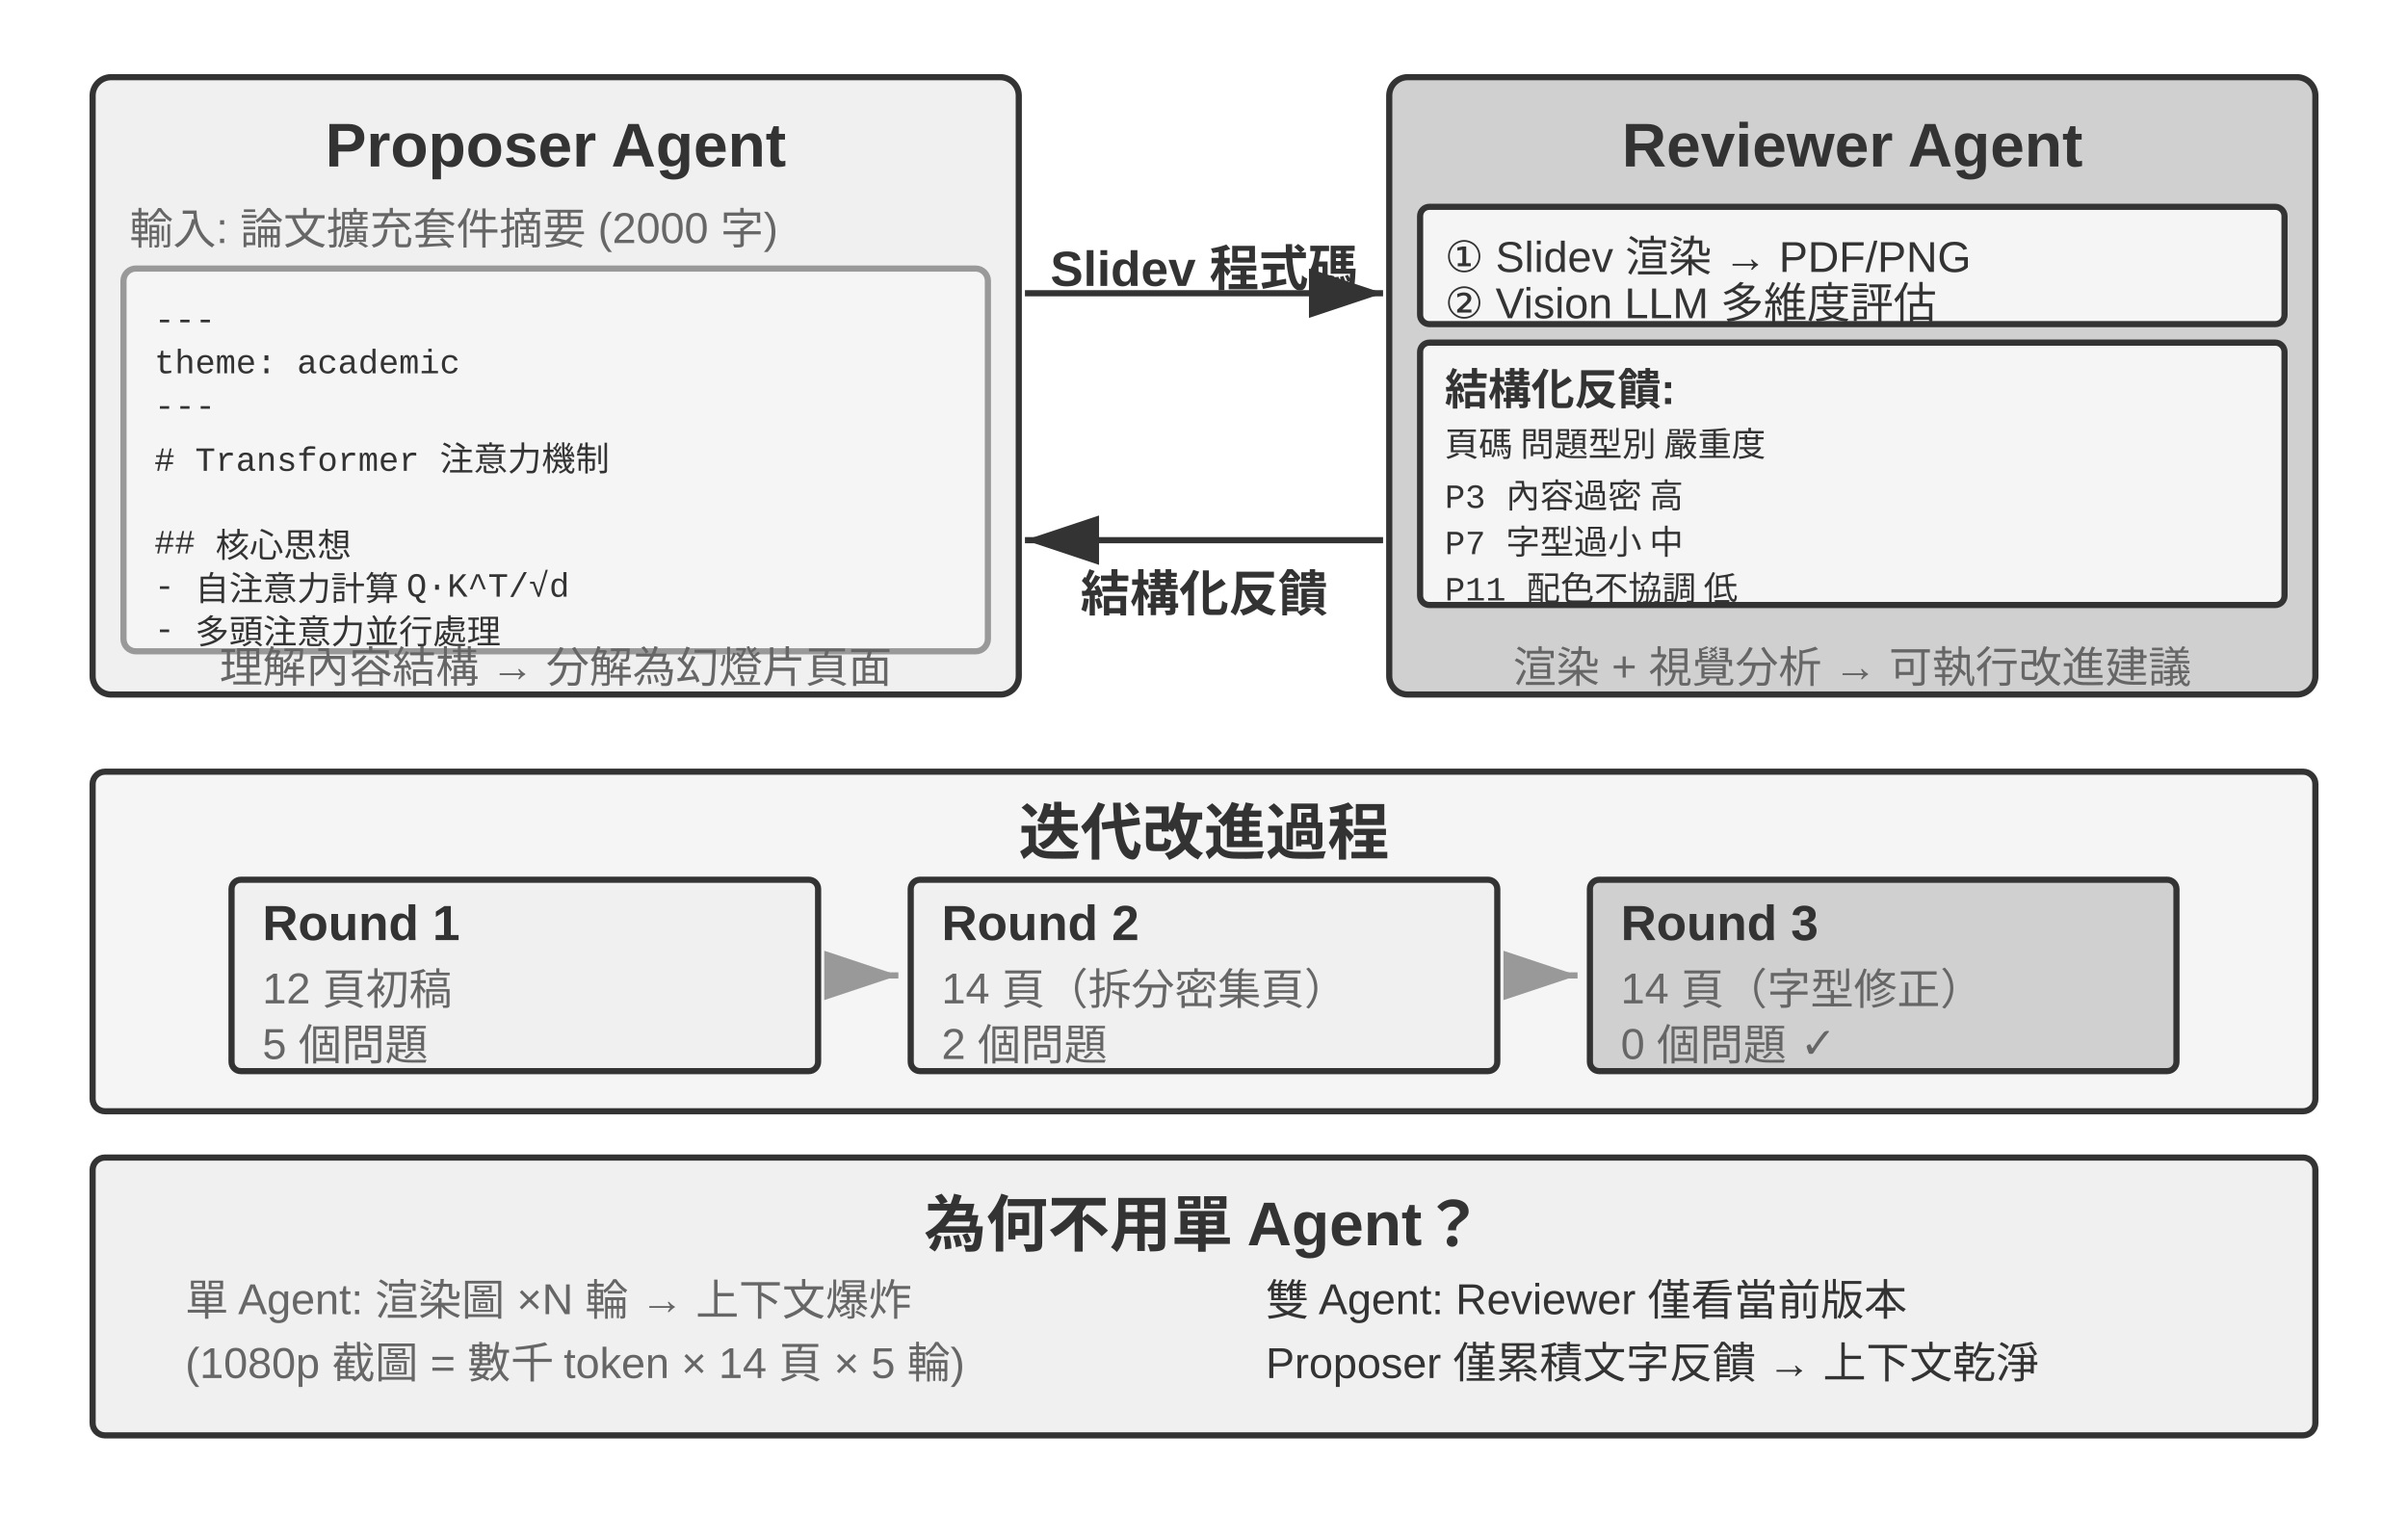
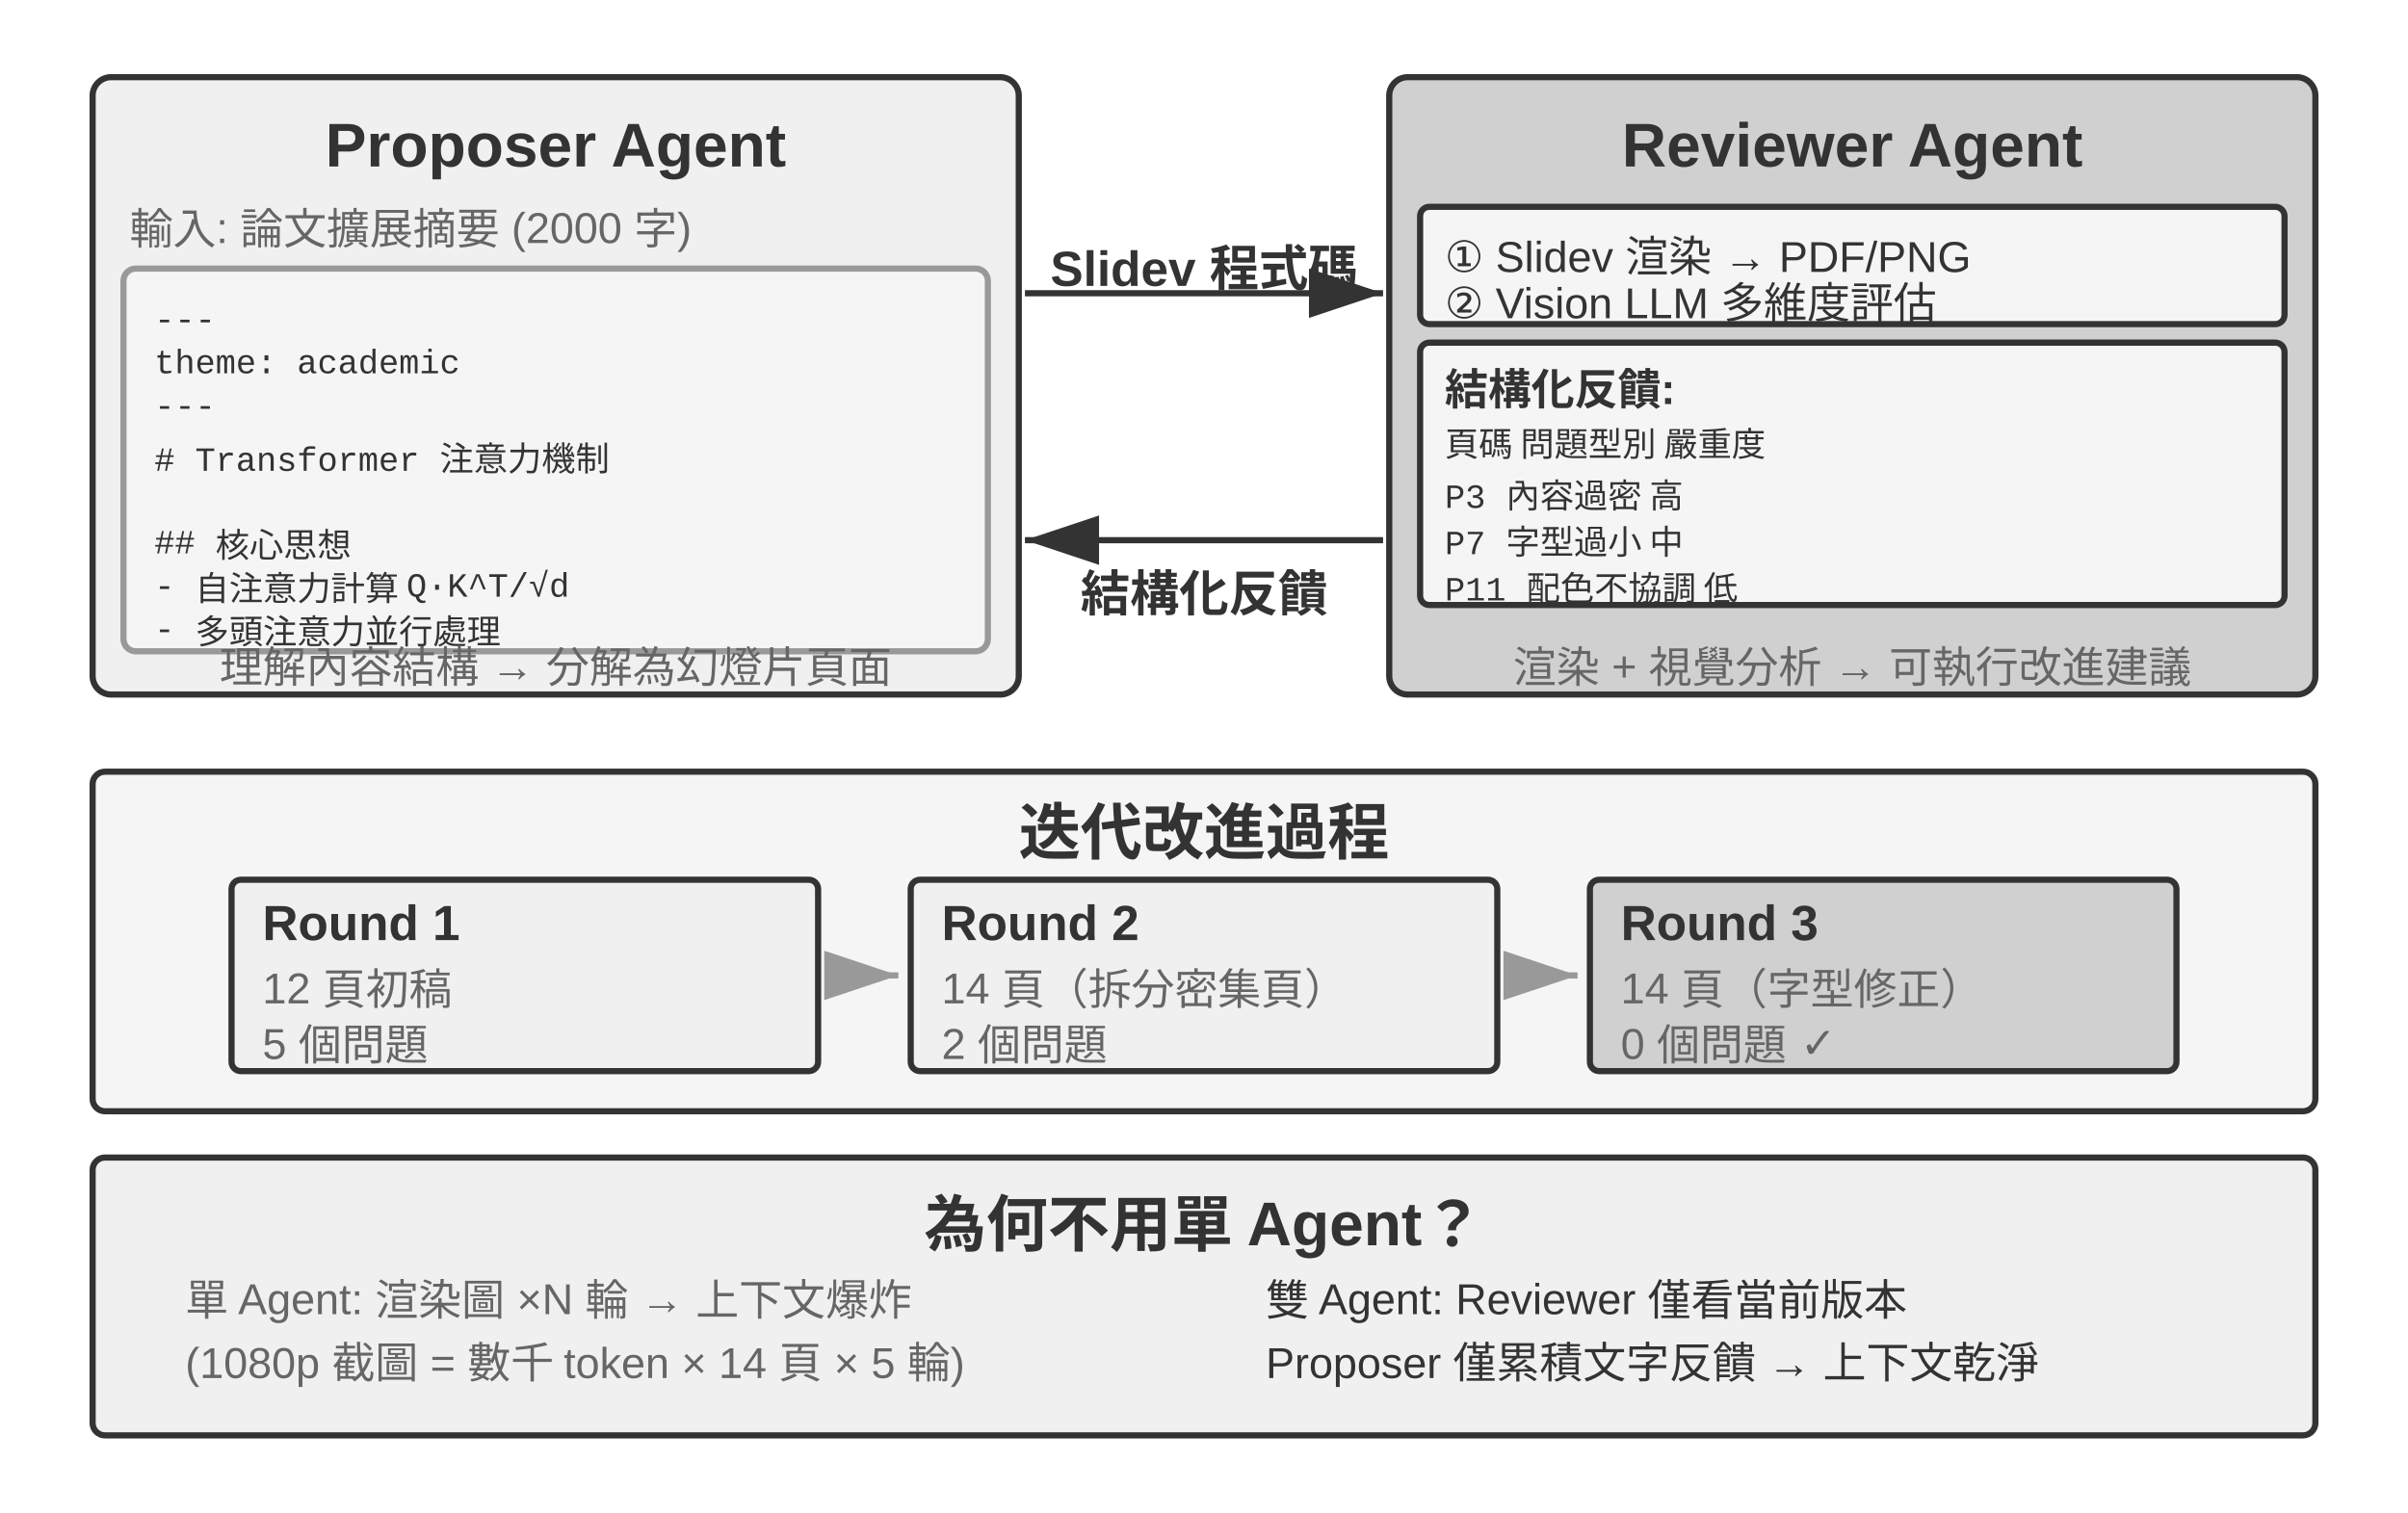
<svg xmlns="http://www.w3.org/2000/svg" viewBox="0 40 780 490" width="780" height="490" style="background:#ffffff">
  <defs>
    <marker id="ah" markerWidth="12" markerHeight="8" refX="12" refY="4" orient="auto">
      <polygon points="0 0, 12 4, 0 8" fill="#333333" />
    </marker>
    <marker id="ah-light" markerWidth="12" markerHeight="8" refX="12" refY="4" orient="auto">
      <polygon points="0 0, 12 4, 0 8" fill="#999999" />
    </marker>
  </defs>
  <rect x="30" y="65" width="300" height="200" rx="6" fill="#f0f0f0" stroke="#333333" stroke-width="2" />
  <text x="180" y="87" font-family="Arial, 'Helvetica Neue', Helvetica, 'PingFang SC', 'Microsoft YaHei', sans-serif" font-size="20" fill="#333333" text-anchor="middle" dominant-baseline="central" font-weight="bold">Proposer Agent</text>
-   <text x="42" y="113" font-family="Arial, 'Helvetica Neue', Helvetica, 'PingFang SC', 'Microsoft YaHei', sans-serif" font-size="14" fill="#666666" text-anchor="start" dominant-baseline="central" font-weight="normal">輸入: 論文擴充套件摘要 (2000 字)</text>
+   <text x="42" y="113" font-family="Arial, 'Helvetica Neue', Helvetica, 'PingFang SC', 'Microsoft YaHei', sans-serif" font-size="14" fill="#666666" text-anchor="start" dominant-baseline="central" font-weight="normal">輸入: 論文擴展摘要 (2000 字)</text>
  <rect x="40" y="127" width="280" height="124" rx="4" fill="#f5f5f5" stroke="#999999" stroke-width="2" />
  <text x="50" y="144.0" font-family="'Courier New', Courier, monospace" font-size="11" fill="#333333" text-anchor="start" dominant-baseline="central">---</text>
  <text x="50" y="158.0" font-family="'Courier New', Courier, monospace" font-size="11" fill="#333333" text-anchor="start" dominant-baseline="central">theme: academic</text>
  <text x="50" y="172.0" font-family="'Courier New', Courier, monospace" font-size="11" fill="#333333" text-anchor="start" dominant-baseline="central">---</text>
  <text x="50" y="186.0" font-family="'Courier New', Courier, monospace" font-size="11" fill="#333333" text-anchor="start" dominant-baseline="central"># Transformer 注意力機制</text>
  <text x="50" y="200.0" font-family="'Courier New', Courier, monospace" font-size="11" fill="#333333" text-anchor="start" dominant-baseline="central" />
  <text x="50" y="214.0" font-family="'Courier New', Courier, monospace" font-size="11" fill="#333333" text-anchor="start" dominant-baseline="central">## 核心思想</text>
  <text x="50" y="228.0" font-family="'Courier New', Courier, monospace" font-size="11" fill="#333333" text-anchor="start" dominant-baseline="central">- 自注意力計算 Q·K^T/√d</text>
  <text x="50" y="242.0" font-family="'Courier New', Courier, monospace" font-size="11" fill="#333333" text-anchor="start" dominant-baseline="central">- 多頭注意力並行處理</text>
  <text x="180" y="255" font-family="Arial, 'Helvetica Neue', Helvetica, 'PingFang SC', 'Microsoft YaHei', sans-serif" font-size="14" fill="#666666" text-anchor="middle" dominant-baseline="central" font-weight="normal">理解內容結構 → 分解為幻燈片頁面</text>
  <rect x="450" y="65" width="300" height="200" rx="6" fill="#d0d0d0" stroke="#333333" stroke-width="2" />
  <text x="600" y="87" font-family="Arial, 'Helvetica Neue', Helvetica, 'PingFang SC', 'Microsoft YaHei', sans-serif" font-size="20" fill="#333333" text-anchor="middle" dominant-baseline="central" font-weight="bold">Reviewer Agent</text>
  <rect x="460" y="107" width="280" height="38" rx="3" fill="#f5f5f5" stroke="#333333" stroke-width="2" />
  <text x="468" y="120" font-family="Arial, 'Helvetica Neue', Helvetica, 'PingFang SC', 'Microsoft YaHei', sans-serif" font-size="14" fill="#333333" text-anchor="start" dominant-baseline="central" font-weight="normal">① Slidev 渲染 → PDF/PNG</text>
  <text x="468" y="135" font-family="Arial, 'Helvetica Neue', Helvetica, 'PingFang SC', 'Microsoft YaHei', sans-serif" font-size="14" fill="#333333" text-anchor="start" dominant-baseline="central" font-weight="normal">② Vision LLM 多維度評估</text>
  <rect x="460" y="151" width="280" height="85" rx="3" fill="#f5f5f5" stroke="#333333" stroke-width="2" />
  <text x="468" y="165" font-family="Arial, 'Helvetica Neue', Helvetica, 'PingFang SC', 'Microsoft YaHei', sans-serif" font-size="14" fill="#333333" text-anchor="start" dominant-baseline="central" font-weight="bold">結構化反饋:</text>
  <text x="468" y="183" font-family="'Courier New', Courier, monospace" font-size="11" fill="#333333" text-anchor="start" dominant-baseline="central">頁碼  問題型別    嚴重度</text>
  <text x="468" y="198" font-family="'Courier New', Courier, monospace" font-size="11" fill="#333333" text-anchor="start" dominant-baseline="central">P3   內容過密    高</text>
  <text x="468" y="213" font-family="'Courier New', Courier, monospace" font-size="11" fill="#333333" text-anchor="start" dominant-baseline="central">P7   字型過小    中</text>
  <text x="468" y="228" font-family="'Courier New', Courier, monospace" font-size="11" fill="#333333" text-anchor="start" dominant-baseline="central">P11  配色不協調  低</text>
  <text x="600" y="255" font-family="Arial, 'Helvetica Neue', Helvetica, 'PingFang SC', 'Microsoft YaHei', sans-serif" font-size="14" fill="#666666" text-anchor="middle" dominant-baseline="central" font-weight="normal">渲染 + 視覺分析 → 可執行改進建議</text>
  <line x1="332" y1="135" x2="448" y2="135" stroke="#333333" stroke-width="2" marker-end="url(#ah)" />
  <text x="390.0" y="123" font-family="Arial, 'Helvetica Neue', Helvetica, 'PingFang SC', 'Microsoft YaHei', sans-serif" font-size="16" fill="#333333" text-anchor="middle" dominant-baseline="central" font-weight="bold">Slidev 程式碼</text>
  <line x1="448" y1="215" x2="332" y2="215" stroke="#333333" stroke-width="2" marker-end="url(#ah)" />
  <text x="390.0" y="231" font-family="Arial, 'Helvetica Neue', Helvetica, 'PingFang SC', 'Microsoft YaHei', sans-serif" font-size="16" fill="#333333" text-anchor="middle" dominant-baseline="central" font-weight="bold">結構化反饋</text>
  <rect x="30" y="290" width="720" height="110" rx="4" fill="#f5f5f5" stroke="#333333" stroke-width="2" />
  <text x="390" y="308" font-family="Arial, 'Helvetica Neue', Helvetica, 'PingFang SC', 'Microsoft YaHei', sans-serif" font-size="20" fill="#333333" text-anchor="middle" dominant-baseline="central" font-weight="bold">迭代改進過程</text>
  <rect x="75" y="325" width="190" height="62" rx="3" fill="#f0f0f0" stroke="#333333" stroke-width="2" />
  <text x="85" y="339" font-family="Arial, 'Helvetica Neue', Helvetica, 'PingFang SC', 'Microsoft YaHei', sans-serif" font-size="16" fill="#333333" text-anchor="start" dominant-baseline="central" font-weight="bold">Round 1</text>
  <text x="85" y="357" font-family="Arial, 'Helvetica Neue', Helvetica, 'PingFang SC', 'Microsoft YaHei', sans-serif" font-size="14" fill="#666666" text-anchor="start" dominant-baseline="central" font-weight="normal">12 頁初稿</text>
  <text x="85" y="375" font-family="Arial, 'Helvetica Neue', Helvetica, 'PingFang SC', 'Microsoft YaHei', sans-serif" font-size="14" fill="#666666" text-anchor="start" dominant-baseline="central" font-weight="normal">5 個問題</text>
  <line x1="269" y1="356" x2="291" y2="356" stroke="#999999" stroke-width="2" marker-end="url(#ah-light)" />
  <rect x="295" y="325" width="190" height="62" rx="3" fill="#f0f0f0" stroke="#333333" stroke-width="2" />
  <text x="305" y="339" font-family="Arial, 'Helvetica Neue', Helvetica, 'PingFang SC', 'Microsoft YaHei', sans-serif" font-size="16" fill="#333333" text-anchor="start" dominant-baseline="central" font-weight="bold">Round 2</text>
  <text x="305" y="357" font-family="Arial, 'Helvetica Neue', Helvetica, 'PingFang SC', 'Microsoft YaHei', sans-serif" font-size="14" fill="#666666" text-anchor="start" dominant-baseline="central" font-weight="normal">14 頁（拆分密集頁）</text>
  <text x="305" y="375" font-family="Arial, 'Helvetica Neue', Helvetica, 'PingFang SC', 'Microsoft YaHei', sans-serif" font-size="14" fill="#666666" text-anchor="start" dominant-baseline="central" font-weight="normal">2 個問題</text>
  <line x1="489" y1="356" x2="511" y2="356" stroke="#999999" stroke-width="2" marker-end="url(#ah-light)" />
  <rect x="515" y="325" width="190" height="62" rx="3" fill="#d0d0d0" stroke="#333333" stroke-width="2" />
  <text x="525" y="339" font-family="Arial, 'Helvetica Neue', Helvetica, 'PingFang SC', 'Microsoft YaHei', sans-serif" font-size="16" fill="#333333" text-anchor="start" dominant-baseline="central" font-weight="bold">Round 3</text>
  <text x="525" y="357" font-family="Arial, 'Helvetica Neue', Helvetica, 'PingFang SC', 'Microsoft YaHei', sans-serif" font-size="14" fill="#666666" text-anchor="start" dominant-baseline="central" font-weight="normal">14 頁（字型修正）</text>
  <text x="525" y="375" font-family="Arial, 'Helvetica Neue', Helvetica, 'PingFang SC', 'Microsoft YaHei', sans-serif" font-size="14" fill="#666666" text-anchor="start" dominant-baseline="central" font-weight="normal">0 個問題 ✓</text>
  <rect x="30" y="415" width="720" height="90" rx="4" fill="#f0f0f0" stroke="#333333" stroke-width="2" />
  <text x="390" y="435" font-family="Arial, 'Helvetica Neue', Helvetica, 'PingFang SC', 'Microsoft YaHei', sans-serif" font-size="20" fill="#333333" text-anchor="middle" dominant-baseline="central" font-weight="bold">為何不用單 Agent？</text>
  <text x="60" y="460" font-family="Arial, 'Helvetica Neue', Helvetica, 'PingFang SC', 'Microsoft YaHei', sans-serif" font-size="14" fill="#666666" text-anchor="start" dominant-baseline="central" font-weight="normal">單 Agent: 渲染圖 ×N 輪 → 上下文爆炸</text>
  <text x="60" y="478" font-family="Arial, 'Helvetica Neue', Helvetica, 'PingFang SC', 'Microsoft YaHei', sans-serif" font-size="14" fill="#666666" text-anchor="start" dominant-baseline="central" font-weight="normal">(1080p 截圖 = 數千 token × 14 頁 × 5 輪)</text>
  <text x="410" y="460" font-family="Arial, 'Helvetica Neue', Helvetica, 'PingFang SC', 'Microsoft YaHei', sans-serif" font-size="14" fill="#333333" text-anchor="start" dominant-baseline="central" font-weight="normal">雙 Agent: Reviewer 僅看當前版本</text>
  <text x="410" y="478" font-family="Arial, 'Helvetica Neue', Helvetica, 'PingFang SC', 'Microsoft YaHei', sans-serif" font-size="14" fill="#333333" text-anchor="start" dominant-baseline="central" font-weight="normal">Proposer 僅累積文字反饋 → 上下文乾淨</text>
</svg>
